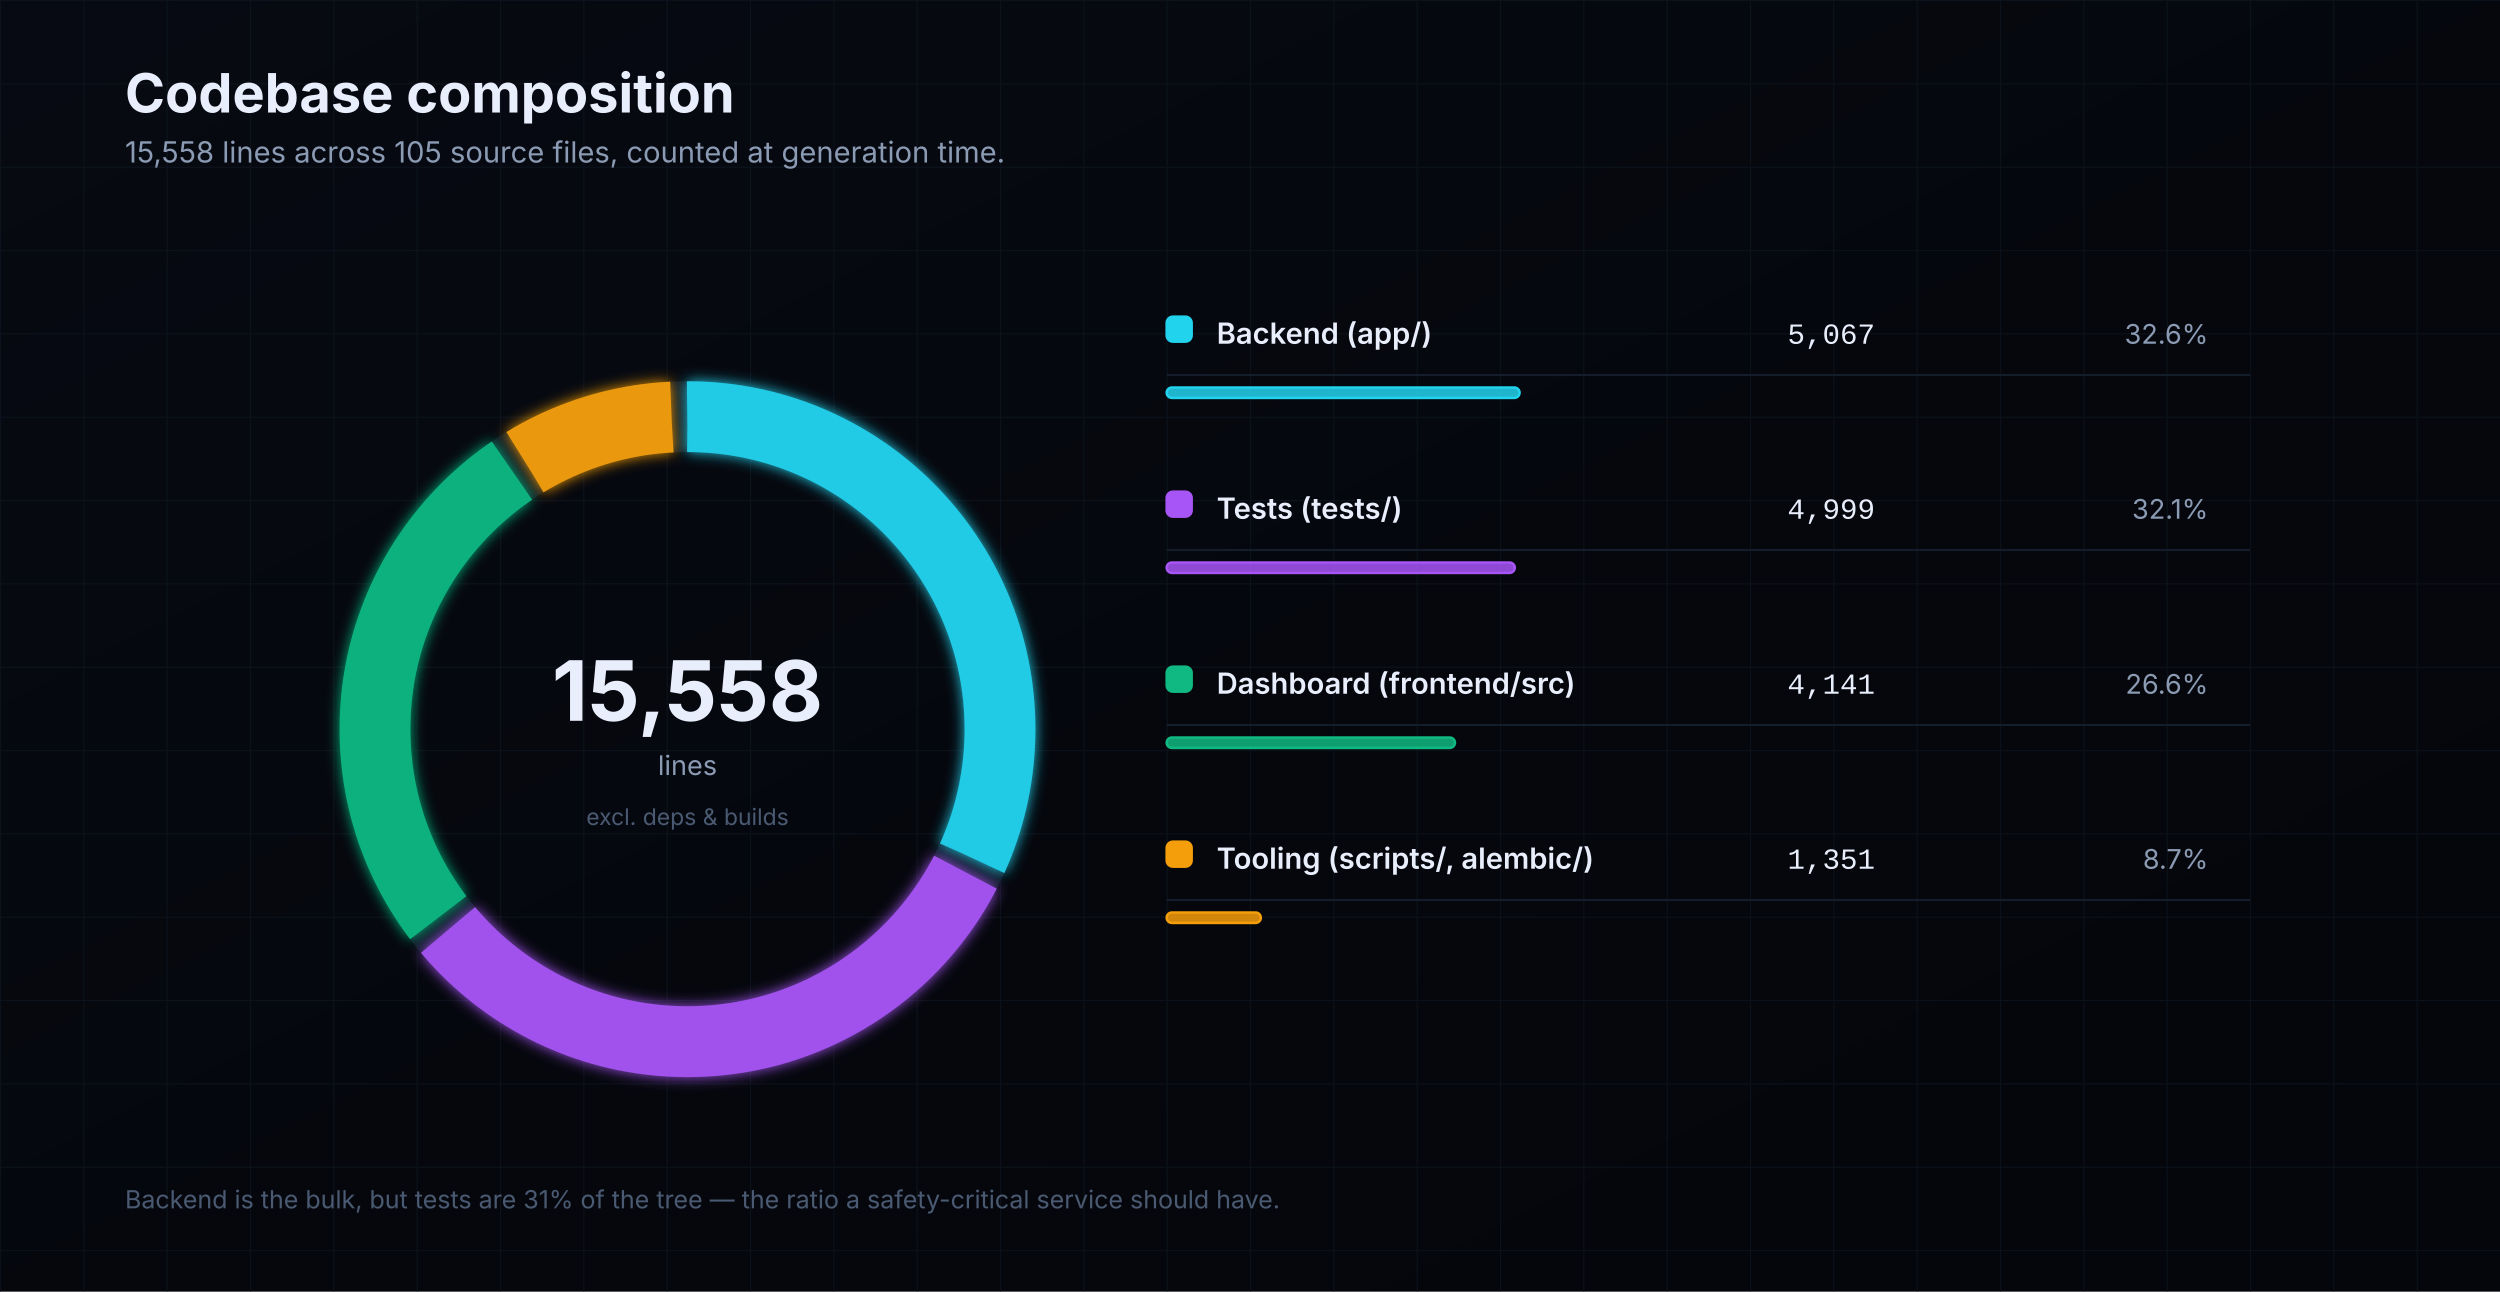
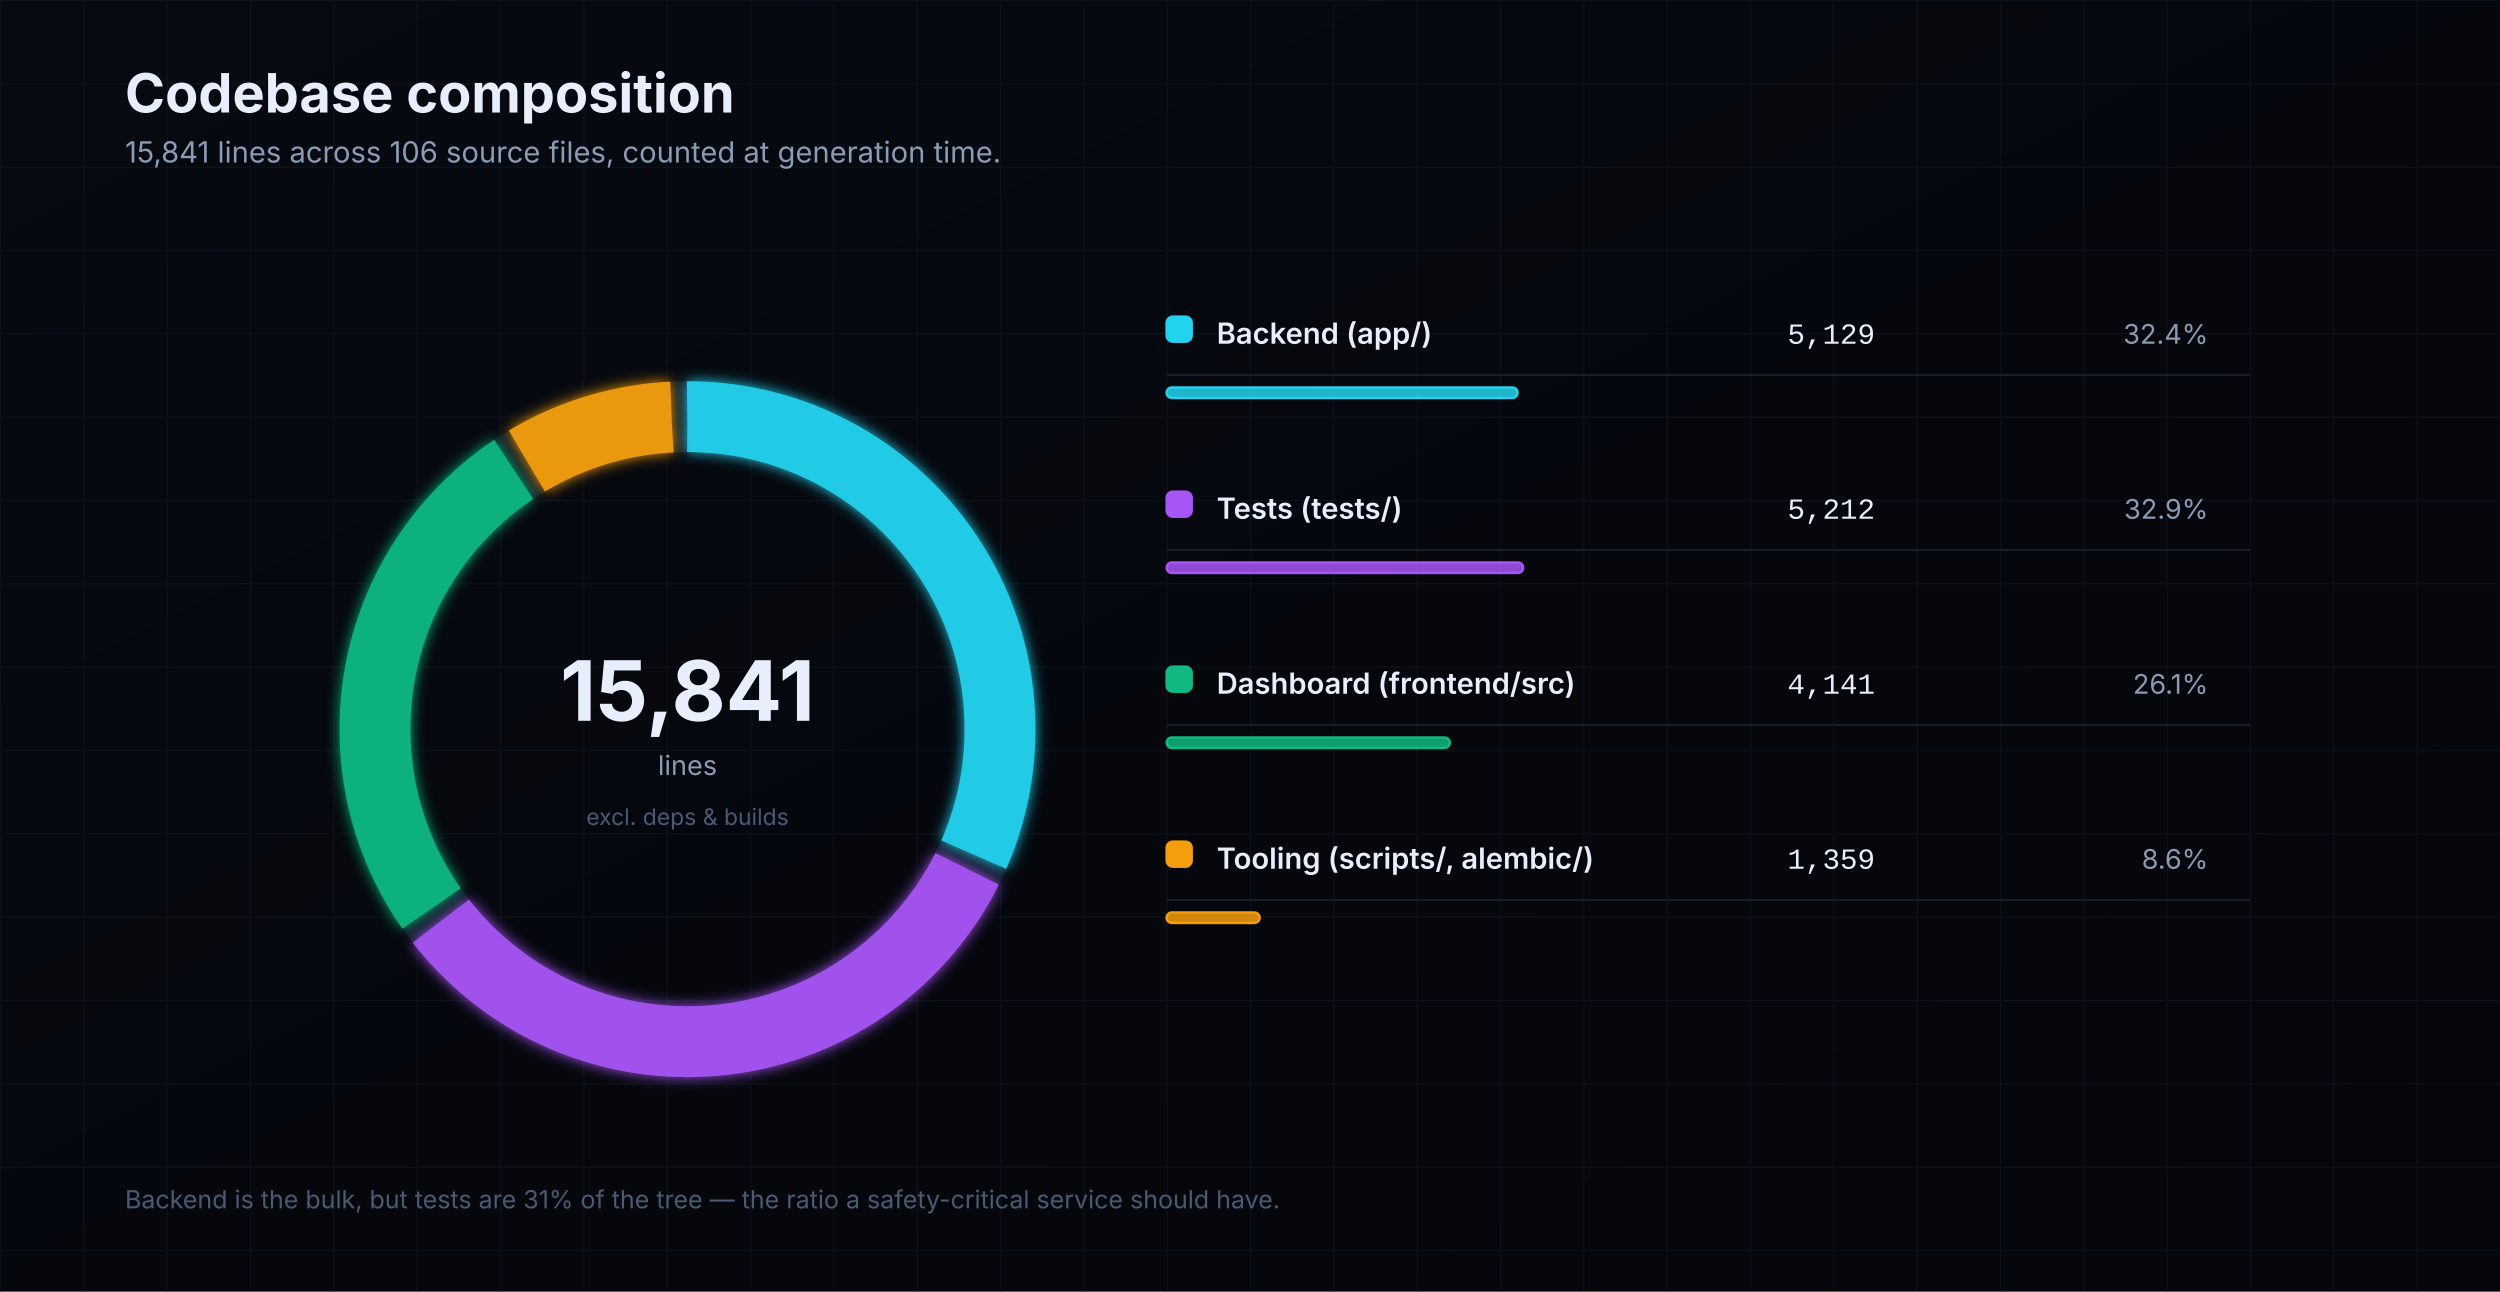
<svg xmlns="http://www.w3.org/2000/svg" width="1200" height="620" viewBox="0 0 1200 620" role="img" aria-label="Codebase composition">
  <defs>
    <linearGradient id="bg" x1="0" y1="0" x2="1" y2="1">
      <stop offset="0%" stop-color="#070a12" />
      <stop offset="55%" stop-color="#05070d" />
      <stop offset="100%" stop-color="#04060b" />
    </linearGradient>
    <linearGradient id="word" x1="0" y1="0" x2="1" y2="0">
      <stop offset="0%" stop-color="#22d3ee" />
      <stop offset="50%" stop-color="#3b82f6" />
      <stop offset="100%" stop-color="#a855f7" />
    </linearGradient>
    <linearGradient id="edge" x1="0" y1="0" x2="1" y2="0">
      <stop offset="0%" stop-color="#22d3ee" stop-opacity="0.55" />
      <stop offset="100%" stop-color="#a855f7" stop-opacity="0.35" />
    </linearGradient>
    <radialGradient id="halo" cx="50%" cy="50%" r="50%">
      <stop offset="0%" stop-color="#22d3ee" stop-opacity="0.20" />
      <stop offset="60%" stop-color="#3b82f6" stop-opacity="0.06" />
      <stop offset="100%" stop-color="#05070d" stop-opacity="0" />
    </radialGradient>
    <radialGradient id="halo2" cx="50%" cy="50%" r="50%">
      <stop offset="0%" stop-color="#a855f7" stop-opacity="0.16" />
      <stop offset="100%" stop-color="#05070d" stop-opacity="0" />
    </radialGradient>
    <filter id="glow" x="-80%" y="-300%" width="260%" height="700%">
      <feGaussianBlur stdDeviation="3.2" result="b" />
      <feMerge>
        <feMergeNode in="b" />
        <feMergeNode in="SourceGraphic" />
      </feMerge>
    </filter>
    <filter id="softglow" x="-60%" y="-60%" width="220%" height="220%">
      <feGaussianBlur stdDeviation="7" result="b" />
      <feMerge>
        <feMergeNode in="b" />
        <feMergeNode in="SourceGraphic" />
      </feMerge>
    </filter>
    <pattern id="grid" width="40" height="40" patternUnits="userSpaceOnUse">
      <path d="M40 0 H0 V40" fill="none" stroke="#111a26" stroke-width="1" />
    </pattern>
    <marker id="arrowhead" viewBox="0 0 10 10" refX="8" refY="5" markerWidth="6" markerHeight="6" orient="auto-start-reverse">
      <path d="M0,0 L10,5 L0,10 z" fill="#4a5a72" />
    </marker>
  </defs>
  <rect width="1200" height="620" fill="url(#bg)" />
  <rect width="1200" height="620" fill="url(#grid)" opacity="0.55" />
  <text x="60.0" y="54.0" font-family="Inter, 'Segoe UI', 'Helvetica Neue', Helvetica, Arial, sans-serif" font-size="26" font-weight="700" fill="#e8eefc" fill-opacity="1.0" text-anchor="start">Codebase composition</text>
-   <text x="60.0" y="78.0" font-family="Inter, 'Segoe UI', 'Helvetica Neue', Helvetica, Arial, sans-serif" font-size="14" font-weight="400" fill="#8b9bb4" fill-opacity="1.0" text-anchor="start">15,558 lines across 105 source files, counted at generation time.</text>
+   <text x="60.0" y="78.0" font-family="Inter, 'Segoe UI', 'Helvetica Neue', Helvetica, Arial, sans-serif" font-size="14" font-weight="400" fill="#8b9bb4" fill-opacity="1.0" text-anchor="start">15,841 lines across 106 source files, counted at generation time.</text>
  <circle cx="330.0" cy="350.0" r="150.0" fill="none" stroke="#111a26" stroke-width="34.0" />
-   <circle cx="330.0" cy="350.0" r="150.0" fill="none" stroke="#22d3ee" stroke-width="34.0" stroke-linecap="butt" stroke-dasharray="299.41 643.07" stroke-dashoffset="-0.00" transform="rotate(-90 330.0 350.0)" filter="url(#glow)" opacity="0.95" />
-   <circle cx="330.0" cy="350.0" r="150.0" fill="none" stroke="#a855f7" stroke-width="34.0" stroke-linecap="butt" stroke-dasharray="295.29 647.19" stroke-dashoffset="-306.95" transform="rotate(-90 330.0 350.0)" filter="url(#glow)" opacity="0.95" />
-   <circle cx="330.0" cy="350.0" r="150.0" fill="none" stroke="#10b981" stroke-width="34.0" stroke-linecap="butt" stroke-dasharray="243.32 699.16" stroke-dashoffset="-609.78" transform="rotate(-90 330.0 350.0)" filter="url(#glow)" opacity="0.95" />
-   <circle cx="330.0" cy="350.0" r="150.0" fill="none" stroke="#f59e0b" stroke-width="34.0" stroke-linecap="butt" stroke-dasharray="74.30 868.18" stroke-dashoffset="-860.64" transform="rotate(-90 330.0 350.0)" filter="url(#glow)" opacity="0.95" />
-   <text x="330.0" y="346.0" font-family="Inter, 'Segoe UI', 'Helvetica Neue', Helvetica, Arial, sans-serif" font-size="40" font-weight="700" fill="#e8eefc" fill-opacity="1.0" text-anchor="middle">15,558</text>
+   <circle cx="330.0" cy="350.0" r="150.0" fill="none" stroke="#22d3ee" stroke-width="34.0" stroke-linecap="butt" stroke-dasharray="297.62 644.86" stroke-dashoffset="-0.00" transform="rotate(-90 330.0 350.0)" filter="url(#glow)" opacity="0.95" />
+   <circle cx="330.0" cy="350.0" r="150.0" fill="none" stroke="#a855f7" stroke-width="34.0" stroke-linecap="butt" stroke-dasharray="302.55 639.92" stroke-dashoffset="-305.16" transform="rotate(-90 330.0 350.0)" filter="url(#glow)" opacity="0.95" />
+   <circle cx="330.0" cy="350.0" r="150.0" fill="none" stroke="#10b981" stroke-width="34.0" stroke-linecap="butt" stroke-dasharray="238.83 703.64" stroke-dashoffset="-615.25" transform="rotate(-90 330.0 350.0)" filter="url(#glow)" opacity="0.95" />
+   <circle cx="330.0" cy="350.0" r="150.0" fill="none" stroke="#f59e0b" stroke-width="34.0" stroke-linecap="butt" stroke-dasharray="73.32 869.16" stroke-dashoffset="-861.62" transform="rotate(-90 330.0 350.0)" filter="url(#glow)" opacity="0.95" />
+   <text x="330.0" y="346.0" font-family="Inter, 'Segoe UI', 'Helvetica Neue', Helvetica, Arial, sans-serif" font-size="40" font-weight="700" fill="#e8eefc" fill-opacity="1.0" text-anchor="middle">15,841</text>
  <text x="330.0" y="372.0" font-family="Inter, 'Segoe UI', 'Helvetica Neue', Helvetica, Arial, sans-serif" font-size="13" font-weight="400" fill="#8b9bb4" fill-opacity="1.0" text-anchor="middle">lines</text>
  <text x="330.0" y="396.0" font-family="Inter, 'Segoe UI', 'Helvetica Neue', Helvetica, Arial, sans-serif" font-size="11" font-weight="400" fill="#4a5a72" fill-opacity="1.0" text-anchor="middle">excl. deps &amp; builds</text>
  <rect x="560.0" y="152.0" width="12.0" height="12.0" rx="3" fill="#22d3ee" fill-opacity="1.0" stroke="#22d3ee" stroke-width="1.2" />
  <text x="584.0" y="165.0" font-family="Inter, 'Segoe UI', 'Helvetica Neue', Helvetica, Arial, sans-serif" font-size="14" font-weight="600" fill="#e8eefc" fill-opacity="1.0" text-anchor="start">Backend (app/)</text>
-   <text x="900.0" y="165.0" font-family="'JetBrains Mono', 'SFMono-Regular', Consolas, 'Liberation Mono', monospace" font-size="14" font-weight="400" fill="#e8eefc" fill-opacity="1.0" text-anchor="end">5,067</text>
-   <text x="1060.0" y="165.0" font-family="Inter, 'Segoe UI', 'Helvetica Neue', Helvetica, Arial, sans-serif" font-size="13" font-weight="400" fill="#8b9bb4" fill-opacity="1.0" text-anchor="end">32.6%</text>
+   <text x="900.0" y="165.0" font-family="'JetBrains Mono', 'SFMono-Regular', Consolas, 'Liberation Mono', monospace" font-size="14" font-weight="400" fill="#e8eefc" fill-opacity="1.0" text-anchor="end">5,129</text>
+   <text x="1060.0" y="165.0" font-family="Inter, 'Segoe UI', 'Helvetica Neue', Helvetica, Arial, sans-serif" font-size="13" font-weight="400" fill="#8b9bb4" fill-opacity="1.0" text-anchor="end">32.4%</text>
  <line x1="560" y1="180.0" x2="1080" y2="180.0" stroke="#141d2b" stroke-width="1" />
-   <rect x="560.0" y="186.0" width="169.4" height="5.0" rx="2.5" fill="#22d3ee" fill-opacity="0.85" stroke="#22d3ee" stroke-width="1.2" />
+   <rect x="560.0" y="186.0" width="168.4" height="5.0" rx="2.5" fill="#22d3ee" fill-opacity="0.85" stroke="#22d3ee" stroke-width="1.2" />
  <rect x="560.0" y="236.0" width="12.0" height="12.0" rx="3" fill="#a855f7" fill-opacity="1.0" stroke="#a855f7" stroke-width="1.2" />
  <text x="584.0" y="249.0" font-family="Inter, 'Segoe UI', 'Helvetica Neue', Helvetica, Arial, sans-serif" font-size="14" font-weight="600" fill="#e8eefc" fill-opacity="1.0" text-anchor="start">Tests (tests/)</text>
-   <text x="900.0" y="249.0" font-family="'JetBrains Mono', 'SFMono-Regular', Consolas, 'Liberation Mono', monospace" font-size="14" font-weight="400" fill="#e8eefc" fill-opacity="1.0" text-anchor="end">4,999</text>
-   <text x="1060.0" y="249.0" font-family="Inter, 'Segoe UI', 'Helvetica Neue', Helvetica, Arial, sans-serif" font-size="13" font-weight="400" fill="#8b9bb4" fill-opacity="1.0" text-anchor="end">32.1%</text>
+   <text x="900.0" y="249.0" font-family="'JetBrains Mono', 'SFMono-Regular', Consolas, 'Liberation Mono', monospace" font-size="14" font-weight="400" fill="#e8eefc" fill-opacity="1.0" text-anchor="end">5,212</text>
+   <text x="1060.0" y="249.0" font-family="Inter, 'Segoe UI', 'Helvetica Neue', Helvetica, Arial, sans-serif" font-size="13" font-weight="400" fill="#8b9bb4" fill-opacity="1.0" text-anchor="end">32.9%</text>
  <line x1="560" y1="264.0" x2="1080" y2="264.0" stroke="#141d2b" stroke-width="1" />
-   <rect x="560.0" y="270.0" width="167.1" height="5.0" rx="2.5" fill="#a855f7" fill-opacity="0.85" stroke="#a855f7" stroke-width="1.2" />
+   <rect x="560.0" y="270.0" width="171.1" height="5.0" rx="2.5" fill="#a855f7" fill-opacity="0.85" stroke="#a855f7" stroke-width="1.2" />
  <rect x="560.0" y="320.0" width="12.0" height="12.0" rx="3" fill="#10b981" fill-opacity="1.0" stroke="#10b981" stroke-width="1.2" />
  <text x="584.0" y="333.0" font-family="Inter, 'Segoe UI', 'Helvetica Neue', Helvetica, Arial, sans-serif" font-size="14" font-weight="600" fill="#e8eefc" fill-opacity="1.0" text-anchor="start">Dashboard (frontend/src)</text>
  <text x="900.0" y="333.0" font-family="'JetBrains Mono', 'SFMono-Regular', Consolas, 'Liberation Mono', monospace" font-size="14" font-weight="400" fill="#e8eefc" fill-opacity="1.0" text-anchor="end">4,141</text>
-   <text x="1060.0" y="333.0" font-family="Inter, 'Segoe UI', 'Helvetica Neue', Helvetica, Arial, sans-serif" font-size="13" font-weight="400" fill="#8b9bb4" fill-opacity="1.0" text-anchor="end">26.6%</text>
+   <text x="1060.0" y="333.0" font-family="Inter, 'Segoe UI', 'Helvetica Neue', Helvetica, Arial, sans-serif" font-size="13" font-weight="400" fill="#8b9bb4" fill-opacity="1.0" text-anchor="end">26.1%</text>
  <line x1="560" y1="348.0" x2="1080" y2="348.0" stroke="#141d2b" stroke-width="1" />
-   <rect x="560.0" y="354.0" width="138.4" height="5.0" rx="2.5" fill="#10b981" fill-opacity="0.85" stroke="#10b981" stroke-width="1.2" />
+   <rect x="560.0" y="354.0" width="135.9" height="5.0" rx="2.5" fill="#10b981" fill-opacity="0.85" stroke="#10b981" stroke-width="1.2" />
  <rect x="560.0" y="404.0" width="12.0" height="12.0" rx="3" fill="#f59e0b" fill-opacity="1.0" stroke="#f59e0b" stroke-width="1.2" />
  <text x="584.0" y="417.0" font-family="Inter, 'Segoe UI', 'Helvetica Neue', Helvetica, Arial, sans-serif" font-size="14" font-weight="600" fill="#e8eefc" fill-opacity="1.0" text-anchor="start">Tooling (scripts/, alembic/)</text>
-   <text x="900.0" y="417.0" font-family="'JetBrains Mono', 'SFMono-Regular', Consolas, 'Liberation Mono', monospace" font-size="14" font-weight="400" fill="#e8eefc" fill-opacity="1.0" text-anchor="end">1,351</text>
-   <text x="1060.0" y="417.0" font-family="Inter, 'Segoe UI', 'Helvetica Neue', Helvetica, Arial, sans-serif" font-size="13" font-weight="400" fill="#8b9bb4" fill-opacity="1.0" text-anchor="end">8.7%</text>
+   <text x="900.0" y="417.0" font-family="'JetBrains Mono', 'SFMono-Regular', Consolas, 'Liberation Mono', monospace" font-size="14" font-weight="400" fill="#e8eefc" fill-opacity="1.0" text-anchor="end">1,359</text>
+   <text x="1060.0" y="417.0" font-family="Inter, 'Segoe UI', 'Helvetica Neue', Helvetica, Arial, sans-serif" font-size="13" font-weight="400" fill="#8b9bb4" fill-opacity="1.0" text-anchor="end">8.6%</text>
  <line x1="560" y1="432.0" x2="1080" y2="432.0" stroke="#141d2b" stroke-width="1" />
-   <rect x="560.0" y="438.0" width="45.2" height="5.0" rx="2.5" fill="#f59e0b" fill-opacity="0.85" stroke="#f59e0b" stroke-width="1.2" />
+   <rect x="560.0" y="438.0" width="44.6" height="5.0" rx="2.5" fill="#f59e0b" fill-opacity="0.85" stroke="#f59e0b" stroke-width="1.2" />
  <text x="60.0" y="580.0" font-family="Inter, 'Segoe UI', 'Helvetica Neue', Helvetica, Arial, sans-serif" font-size="12" font-weight="400" fill="#4a5a72" fill-opacity="1.0" text-anchor="start">Backend is the bulk, but tests are 31% of the tree — the ratio a safety-critical service should have.</text>
</svg>
